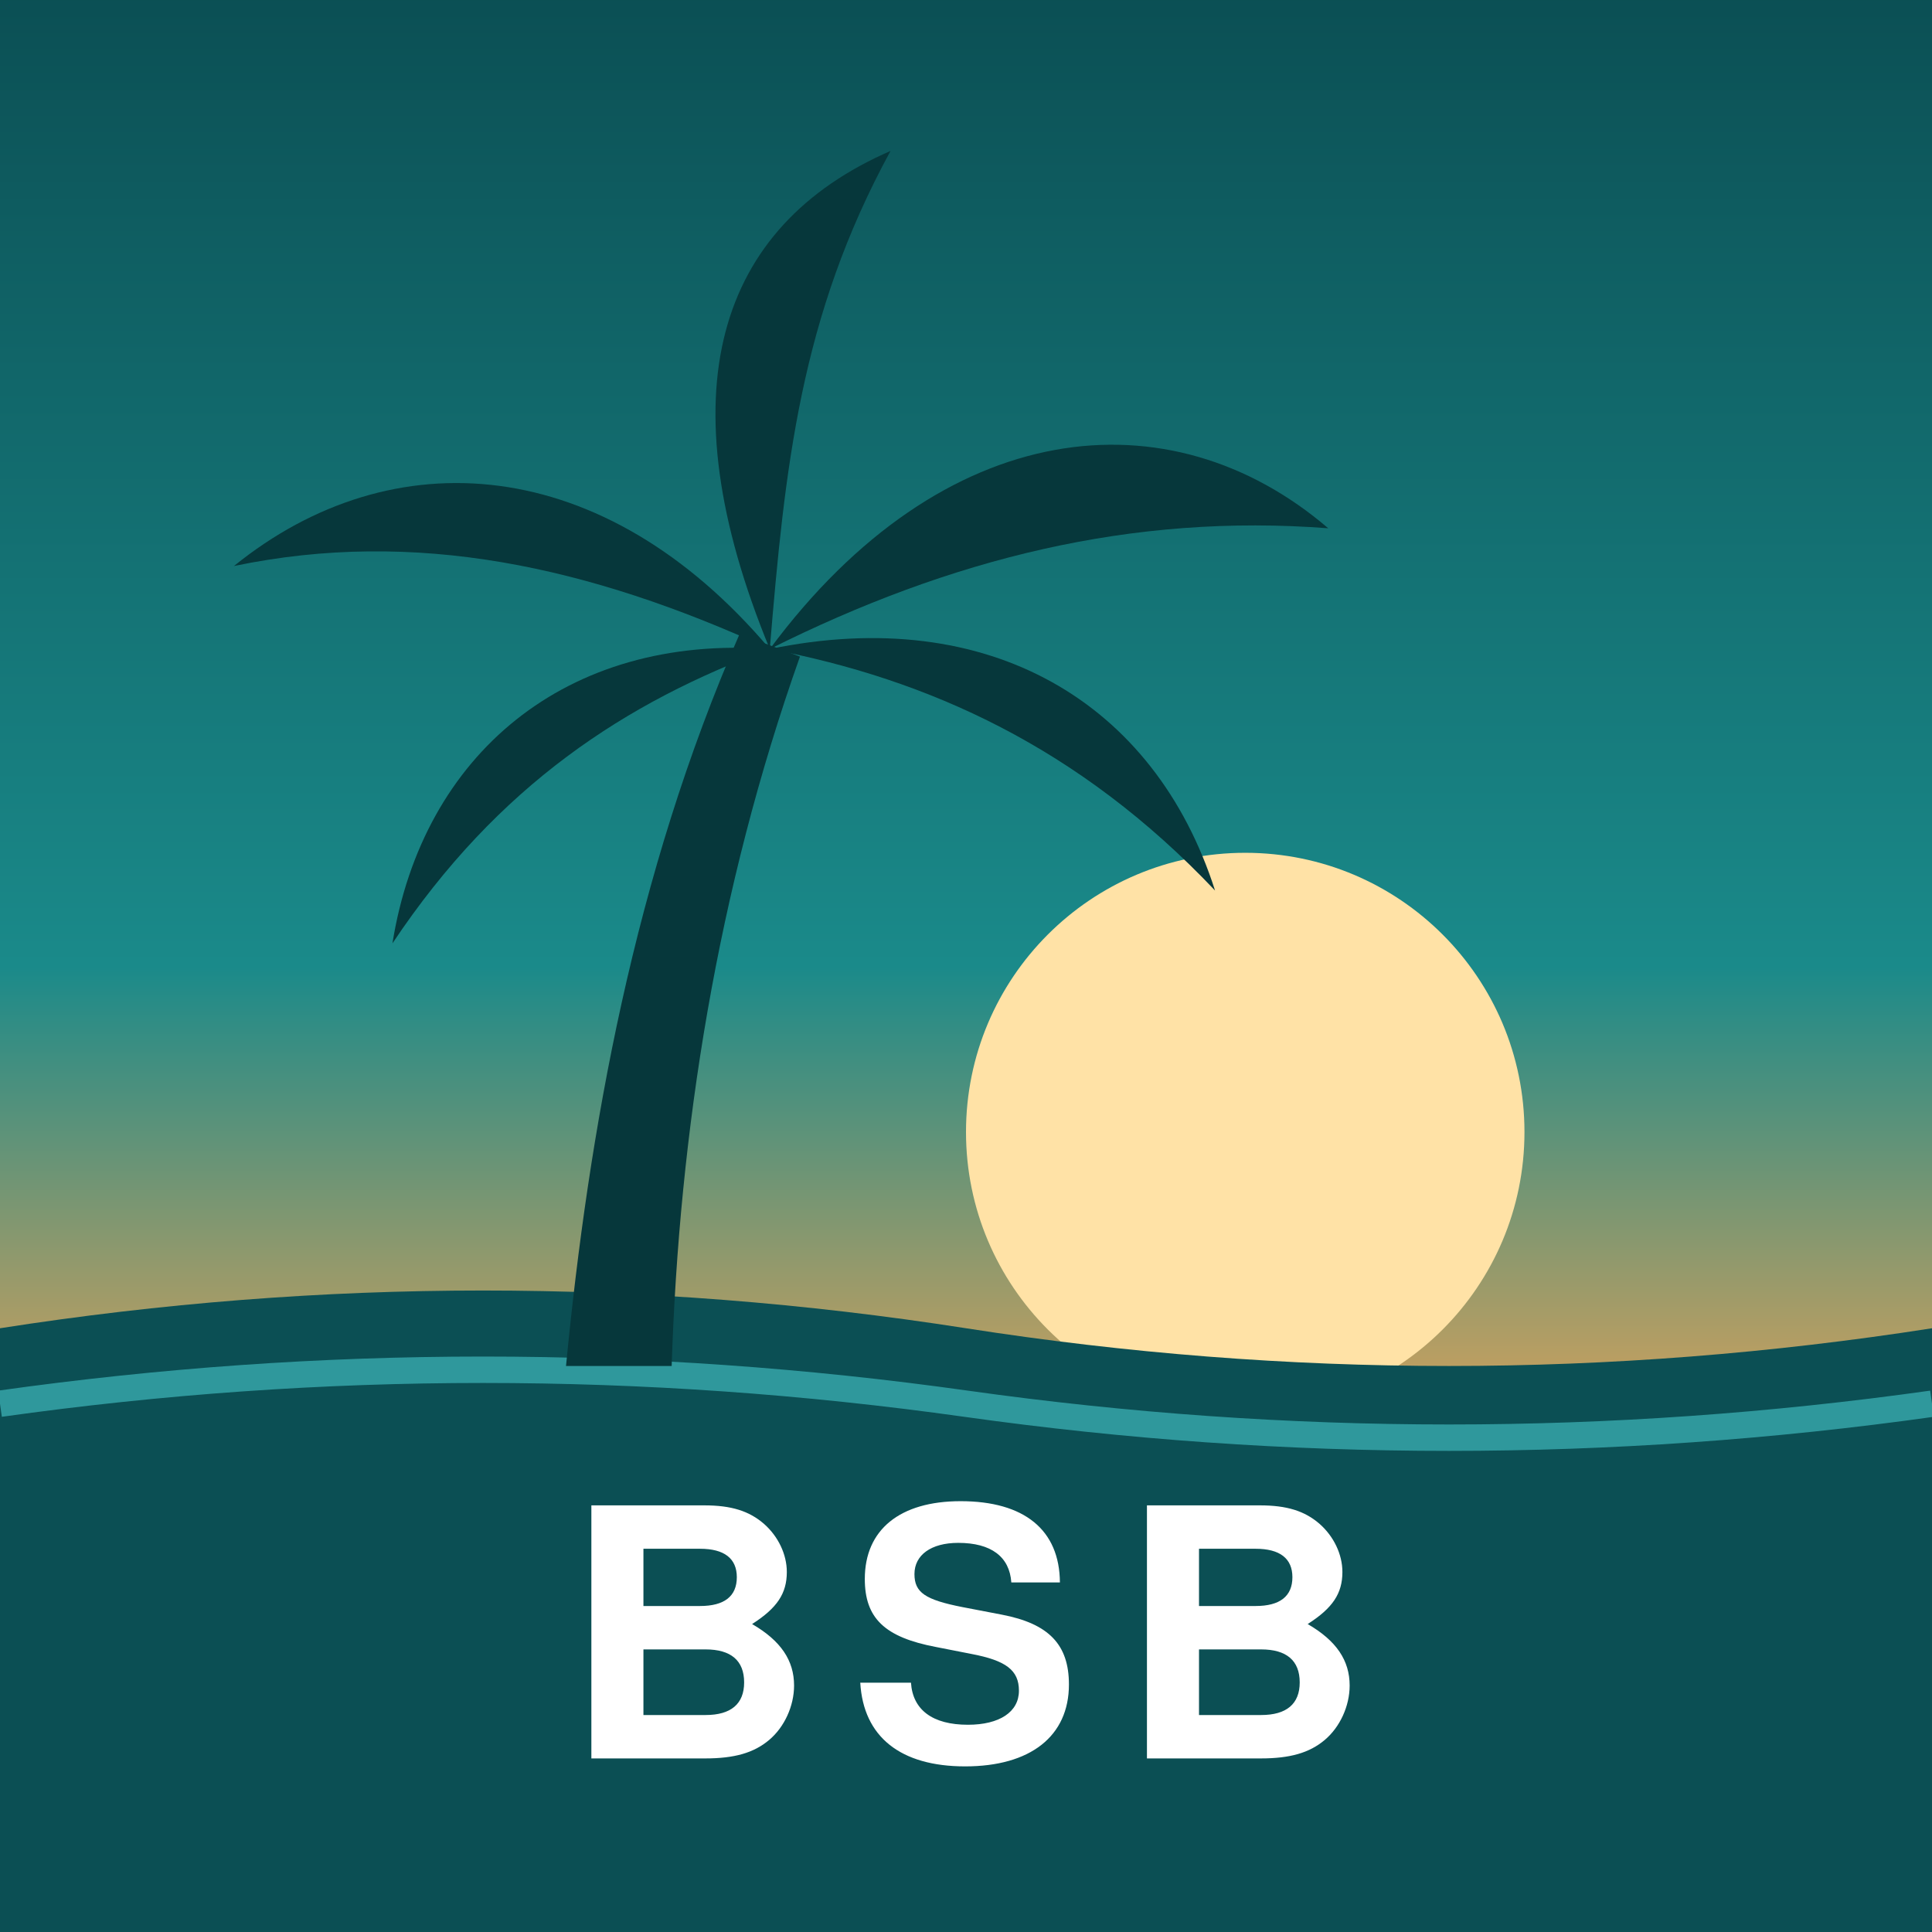
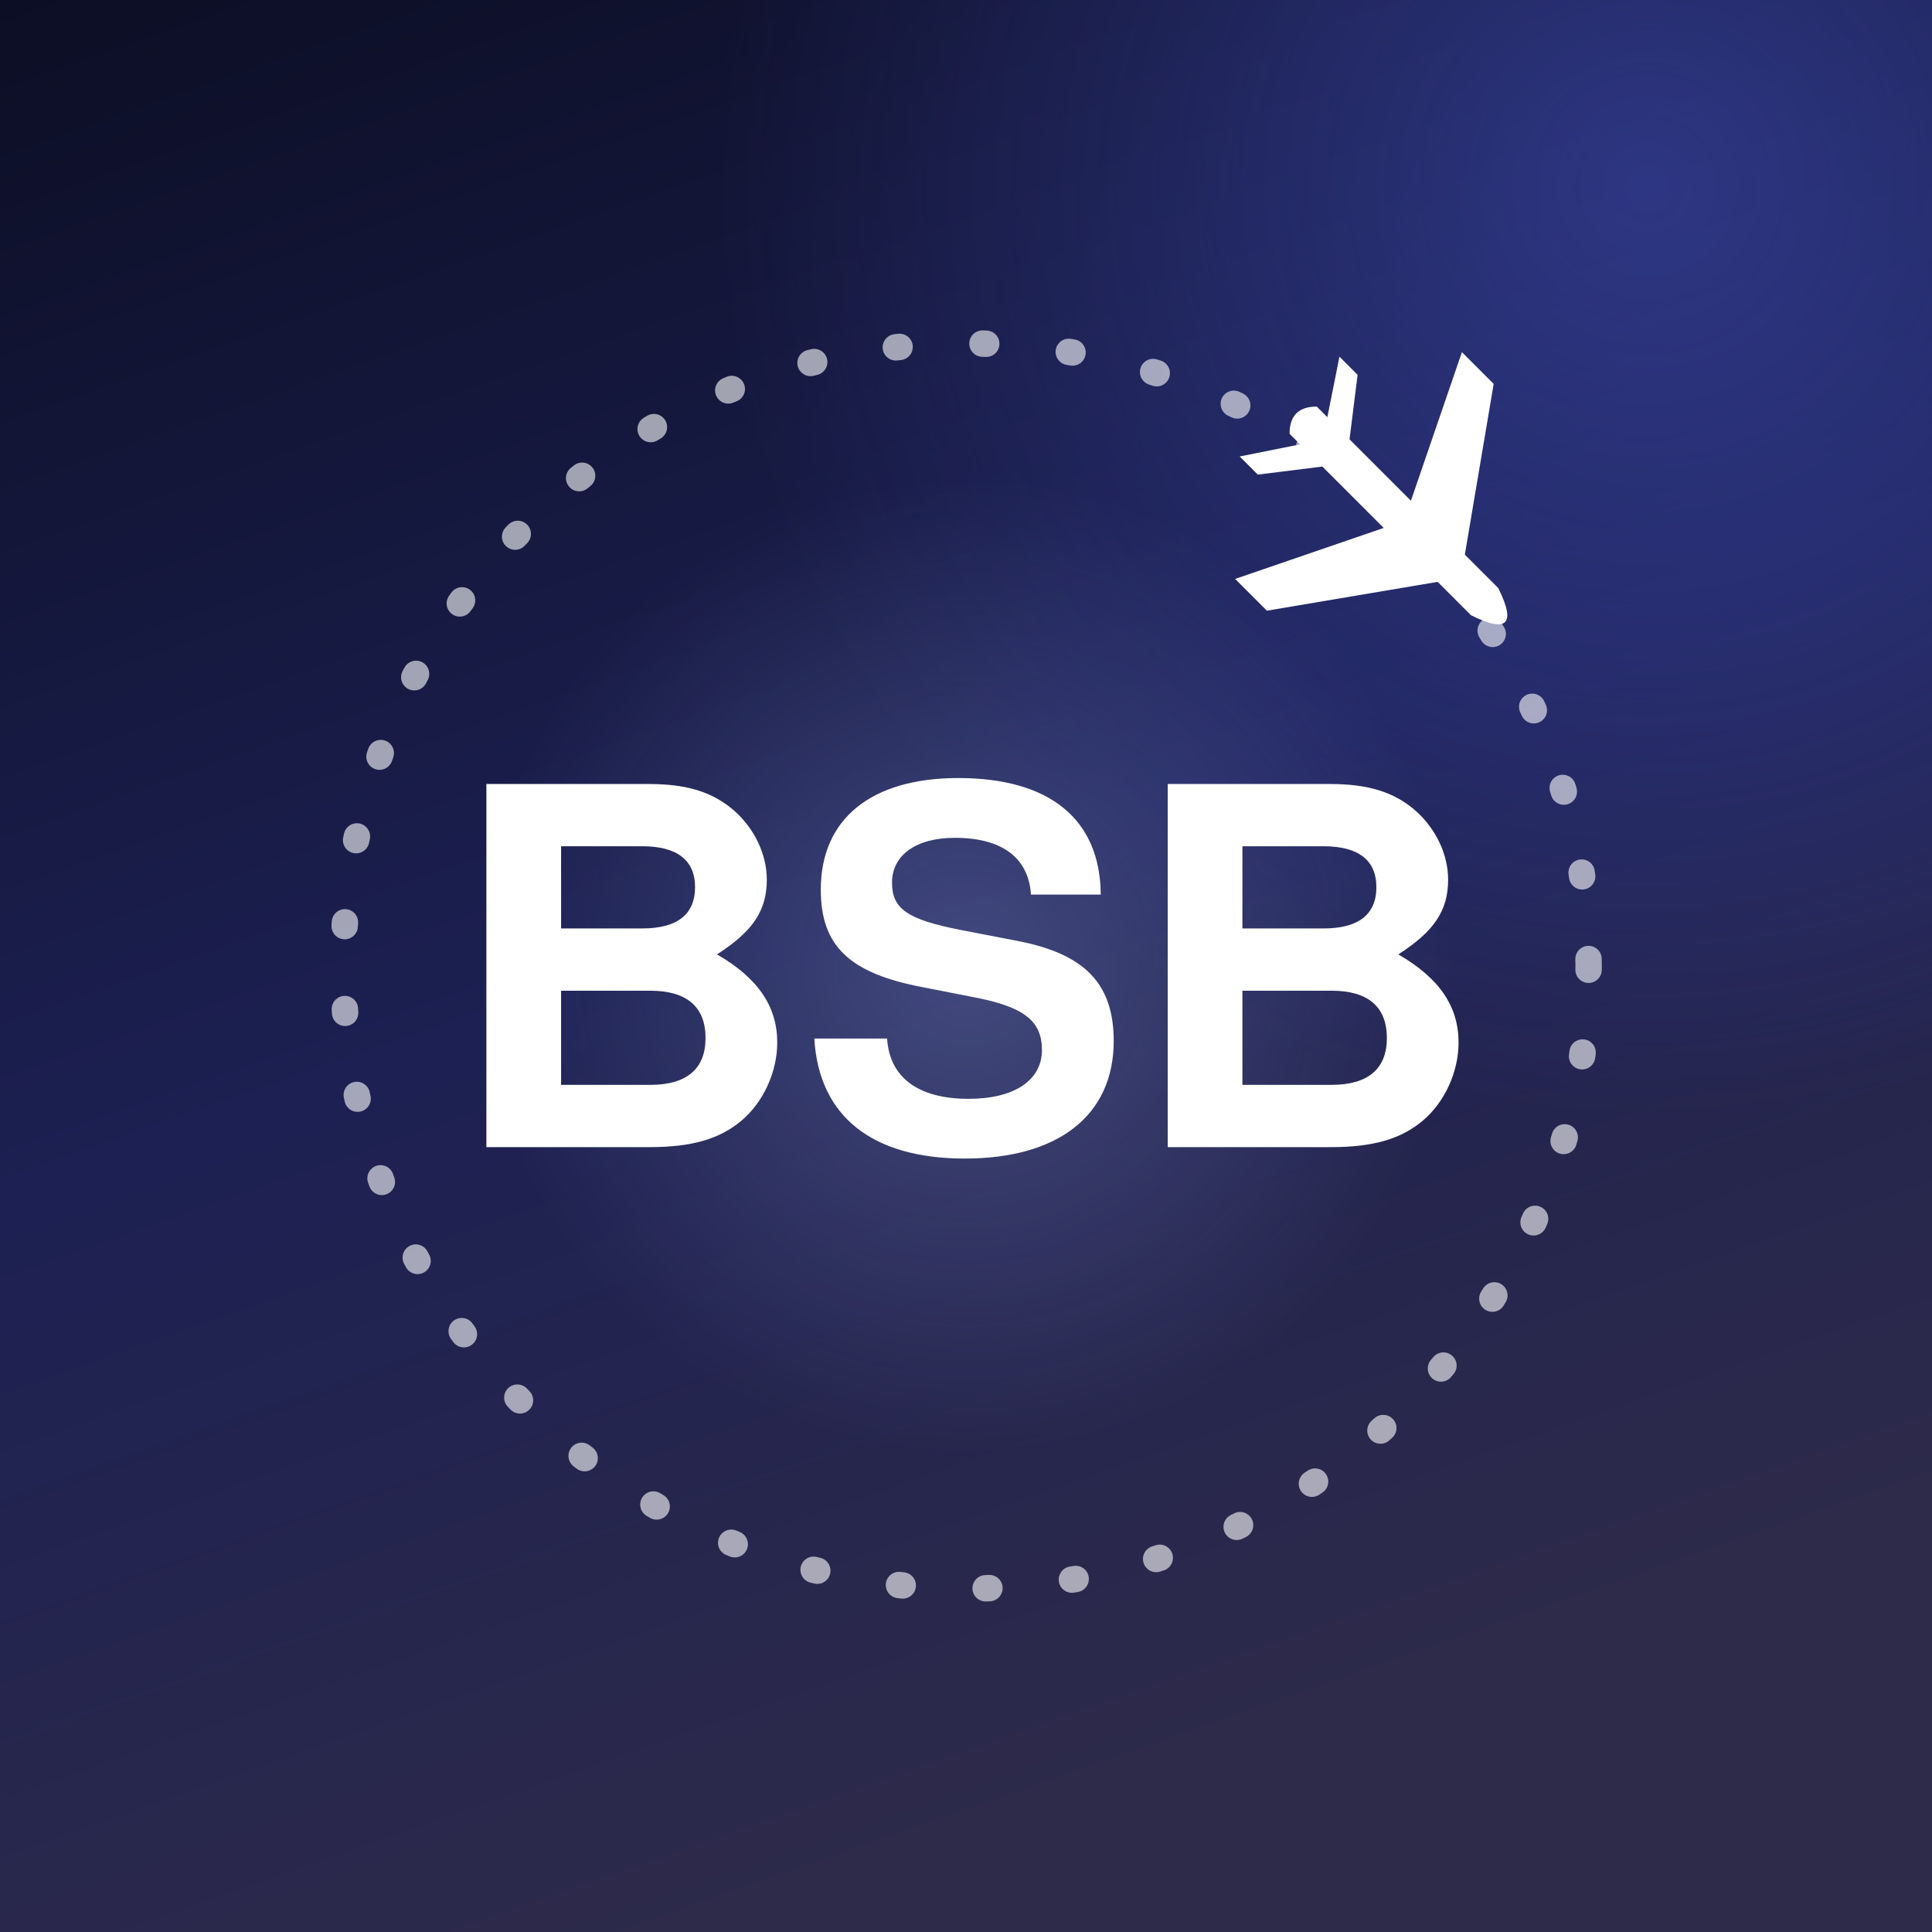
<svg xmlns="http://www.w3.org/2000/svg" viewBox="0 0 512 512">
  <defs>
-     <linearGradient id="sky" x1="0" y1="0" x2="0" y2="1">
-       <stop offset="0" stop-color="#0b4f54" />
-       <stop offset=".5" stop-color="#1a8a8a" />
-       <stop offset=".78" stop-color="#f6a653" />
-       <stop offset="1" stop-color="#f07f3c" />
+     <linearGradient id="s5n" x1="0" y1="0" x2=".35" y2="1">
+       <stop offset="0" stop-color="#0c0e24" />
+       <stop offset=".55" stop-color="#1c2052" />
+       <stop offset="1" stop-color="#2D2A4A" />
    </linearGradient>
+     <radialGradient id="g5n" cx=".85" cy=".1" r=".8">
+       <stop offset="0" stop-color="#4553c4" stop-opacity="0.5" />
+       <stop offset=".6" stop-color="#4553c4" stop-opacity="0" />
+     </radialGradient>
+     <radialGradient id="u5n" cx=".5" cy=".5" r=".5">
+       <stop offset="0" stop-color="#a9bcff" />
+       <stop offset="1" stop-color="#a9bcff" stop-opacity="0" />
+     </radialGradient>
  </defs>
-   <rect width="512" height="512" fill="url(#sky)" />
-   <circle cx="330" cy="300" r="74" fill="#ffe2a6" />
-   <path d="M0 352 Q128 332 256 352 T512 352 V512 H0Z" fill="#0b4f54" />
-   <path d="M0 372 Q128 354 256 372 T512 372" fill="none" stroke="#3fb7bb" stroke-width="7" opacity=".7" />
-   <g fill="#06373b">
-     <path d="M150 362 C156 300 168 232 196 168 L212 174 C190 236 180 300 178 362Z" />
-     <path d="M204 172 C160 120 104 116 62 150 C110 140 156 150 204 172Z" />
-     <path d="M204 172 C176 104 190 60 236 40 C212 84 208 124 204 172Z" />
-     <path d="M204 172 C250 110 310 104 352 140 C300 136 252 148 204 172Z" />
-     <path d="M204 172 C262 160 306 186 322 236 C286 198 246 180 204 172Z" />
-     <path d="M204 172 C150 168 112 200 104 250 C132 208 166 186 204 172Z" />
+   <rect width="512" height="512" fill="url(#s5n)" />
+   <rect width="512" height="512" fill="url(#g5n)" />
+   <circle cx="256" cy="256" r="165" fill="none" stroke="#fff" stroke-width="7" stroke-dasharray="1 22" stroke-linecap="round" opacity=".6" />
+   <circle cx="256" cy="256" r="130" fill="url(#u5n)" opacity="0.26" />
+   <text x="256" y="304" text-anchor="middle" font-family="Helvetica Neue, Helvetica, Arial, sans-serif" font-weight="900" font-size="132" letter-spacing="-1" fill="#fff">BSB</text>
+   <g transform="translate(373 139) rotate(45) scale(.85)" fill="#fff">
+     <path d="M-46 -6 L34 -6 Q52 0 34 6 L-46 6 Q-52 0 -46 -6Z" />
+     <path d="M-4 -5 L-26 -50 L-12 -50 L20 -5Z" />
+     <path d="M-4 5 L-26 50 L-12 50 L20 5Z" />
+     <path d="M-40 -4 L-52 -22 L-44 -22 L-30 -4Z" />
+     <path d="M-40 4 L-52 22 L-44 22 L-30 4Z" />
  </g>
-   <text x="256" y="466" text-anchor="middle" font-family="Helvetica, Arial, sans-serif" font-weight="800" font-size="92" letter-spacing="10" fill="#fff">BSB</text>
</svg>
